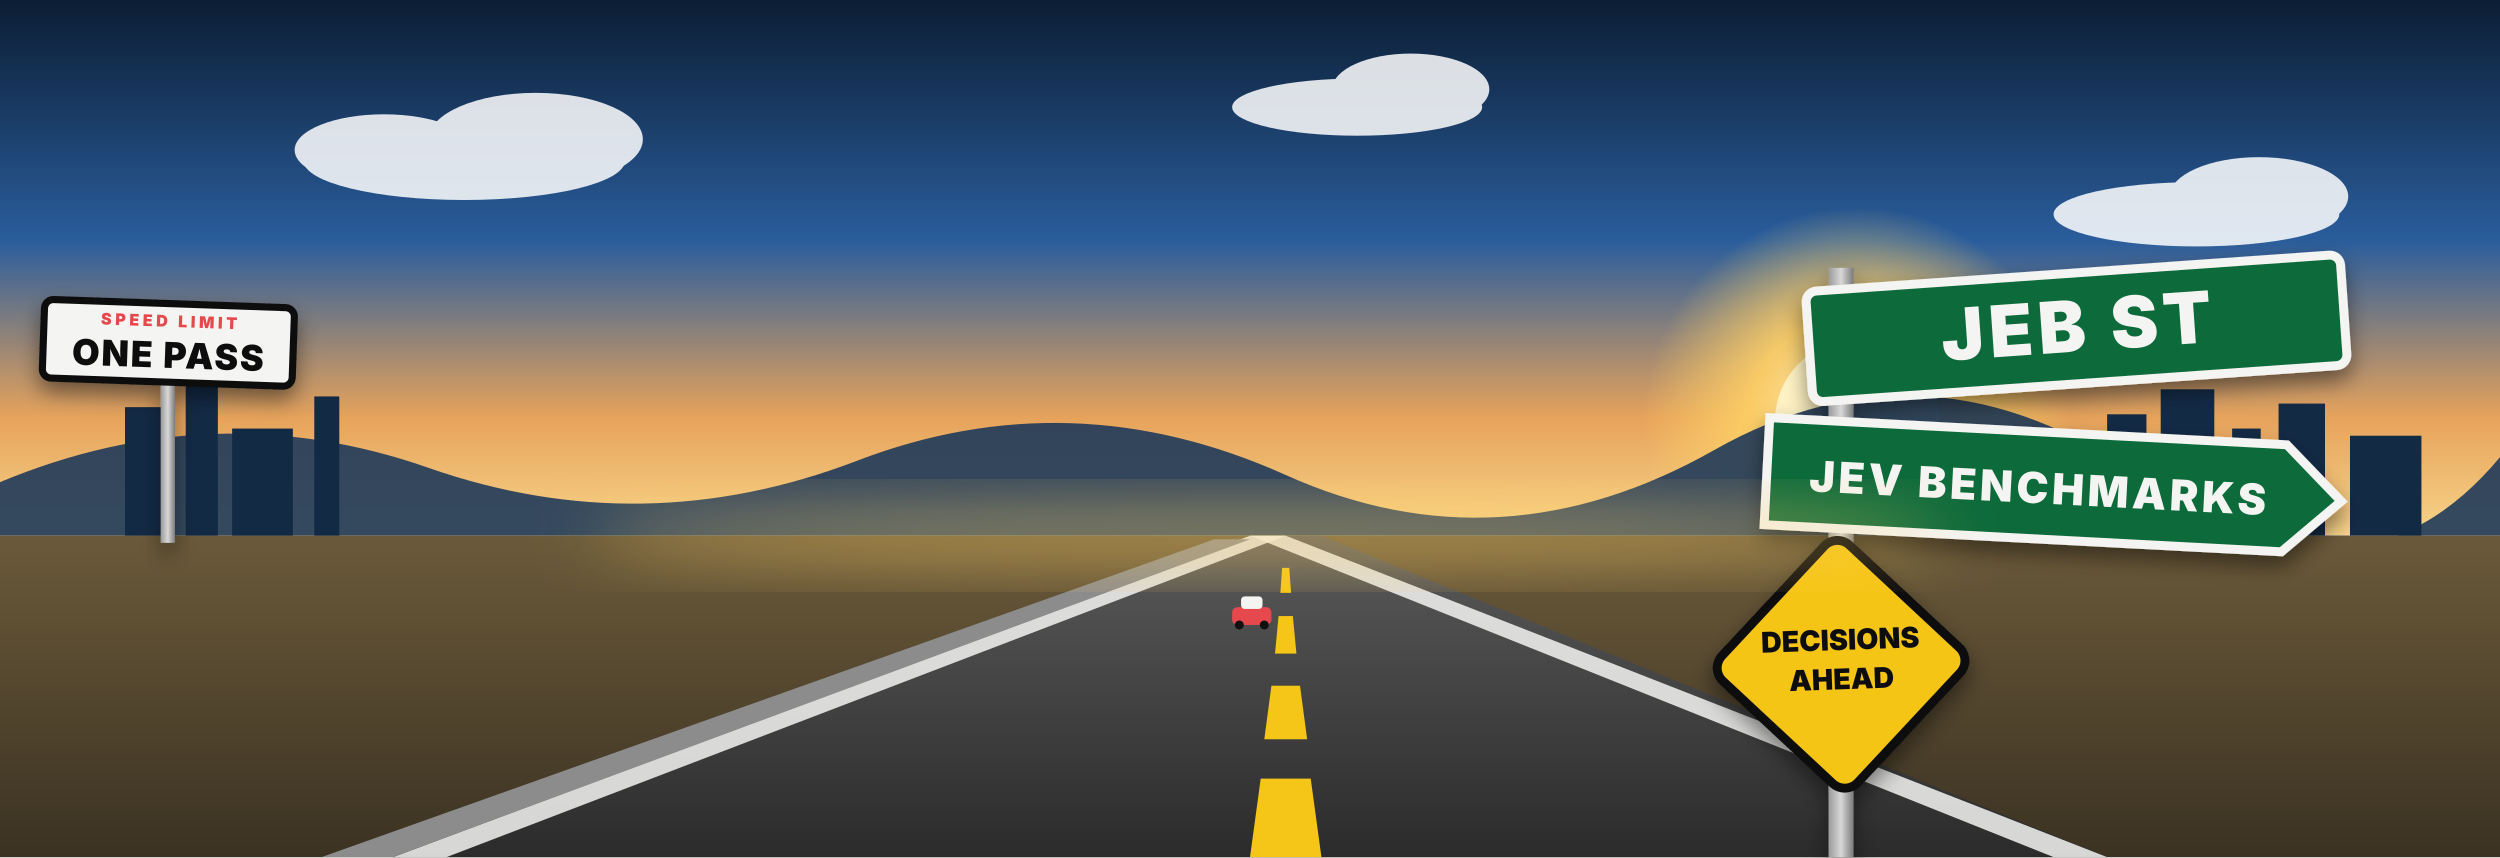
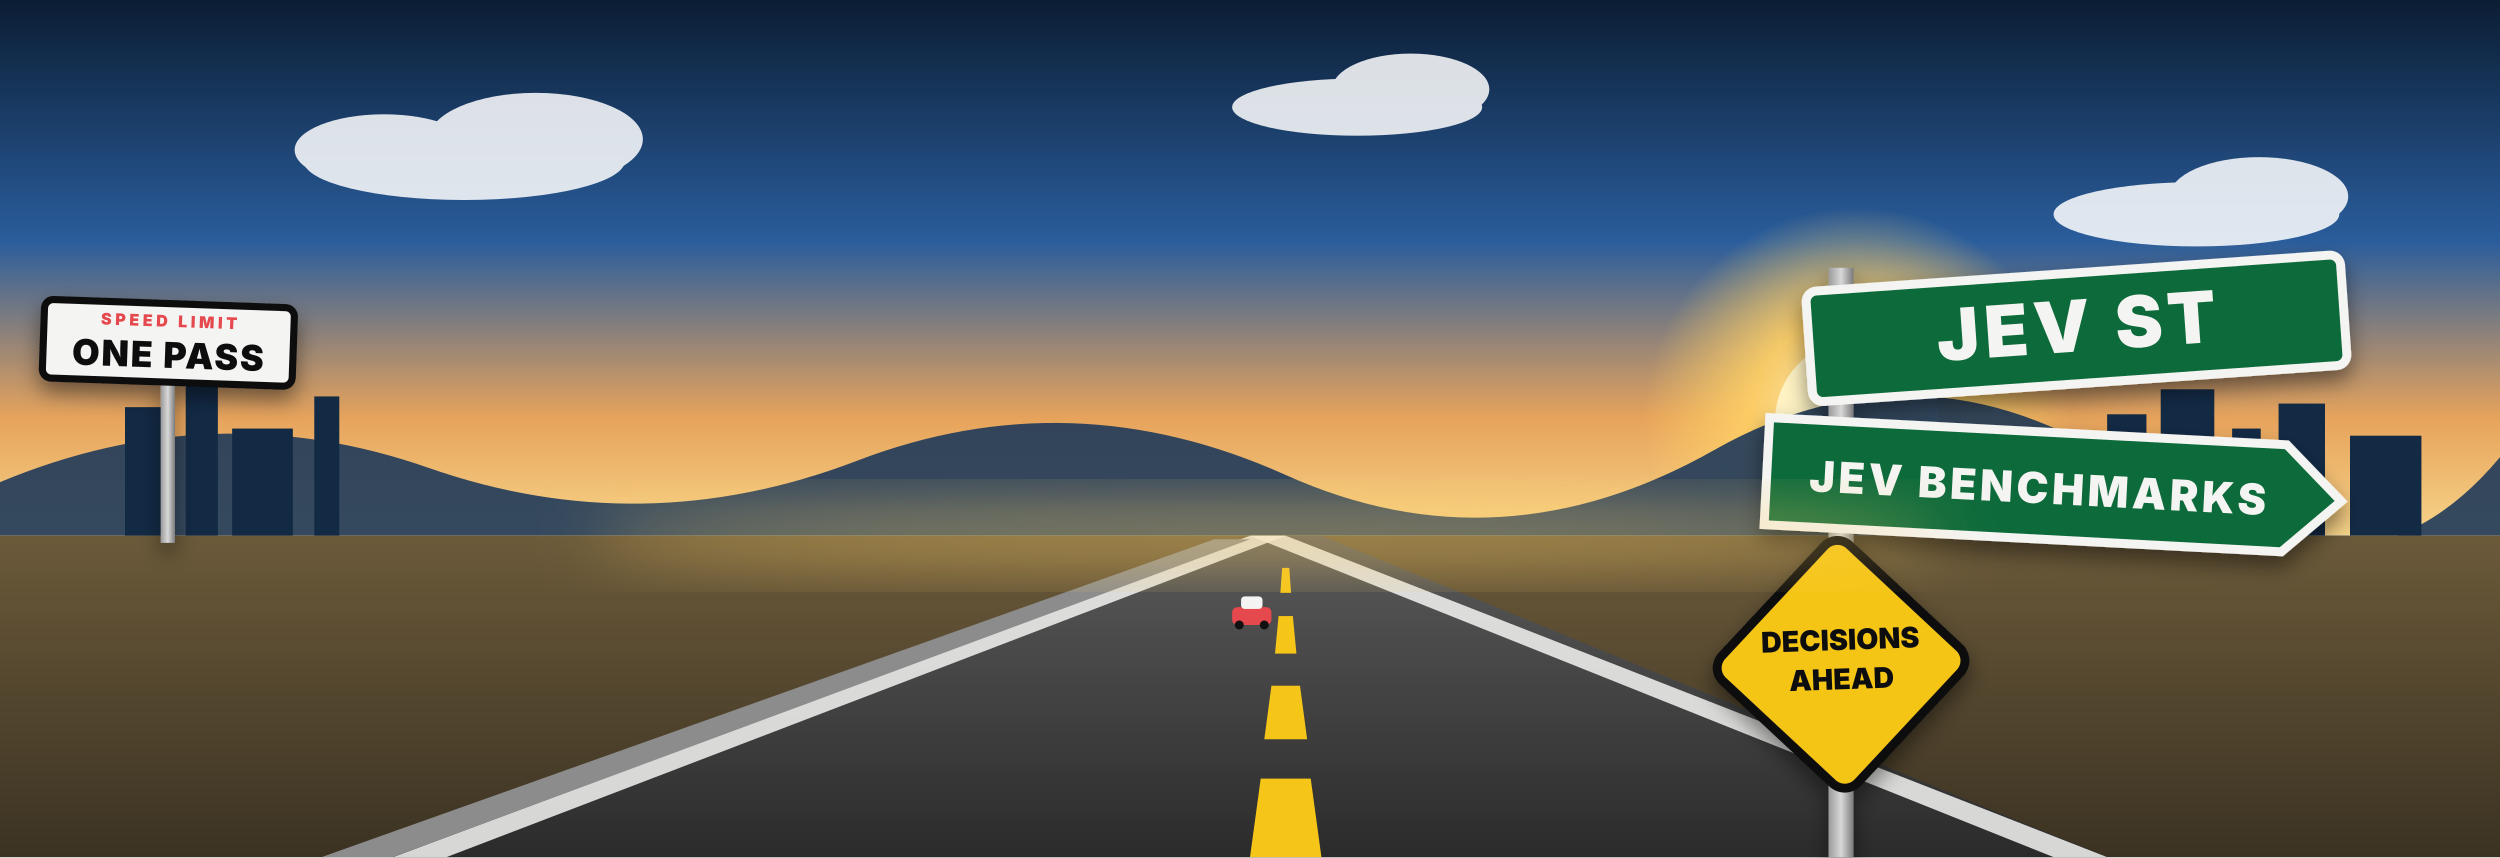
- <svg xmlns="http://www.w3.org/2000/svg" viewBox="0 0 1400 480" width="1400" height="480" role="img" aria-label="A road to the horizon under a wide sky; a signpost reads JEB ST and JEV BENCHMARKS; a yellow diamond warns DECISIONS AHEAD">
+ <svg xmlns="http://www.w3.org/2000/svg" viewBox="0 0 1400 480" width="1400" height="480" role="img" aria-label="A road to the horizon under a wide sky; a signpost reads JEV ST and JEV BENCHMARKS; a yellow diamond warns DECISIONS AHEAD">
  <defs>
    <linearGradient id="sky" x1="0" y1="0" x2="0" y2="1">
      <stop offset="0" stop-color="#0b1d33" />
      <stop offset=".45" stop-color="#2a5d9c" />
      <stop offset=".78" stop-color="#e7a35b" />
      <stop offset="1" stop-color="#f7d58a" />
    </linearGradient>
    <radialGradient id="sun" cx=".5" cy=".5" r=".5">
      <stop offset="0" stop-color="#fff6d5" />
      <stop offset=".5" stop-color="#ffd166" />
      <stop offset="1" stop-color="#ffd166" stop-opacity="0" />
    </radialGradient>
    <linearGradient id="road" x1="0" y1="0" x2="0" y2="1">
      <stop offset="0" stop-color="#5a5a5a" />
      <stop offset="1" stop-color="#2b2b2b" />
    </linearGradient>
    <linearGradient id="ground" x1="0" y1="0" x2="0" y2="1">
      <stop offset="0" stop-color="#6b5a3a" />
      <stop offset="1" stop-color="#3b3222" />
    </linearGradient>
    <linearGradient id="pole" x1="0" x2="1">
      <stop offset="0" stop-color="#9a9a9a" />
      <stop offset=".5" stop-color="#d8d8d8" />
      <stop offset="1" stop-color="#7a7a7a" />
    </linearGradient>
    <filter id="shadow" x="-20%" y="-20%" width="140%" height="140%">
      <feDropShadow dx="0" dy="6" stdDeviation="6" flood-color="#000" flood-opacity=".45" />
    </filter>
    <filter id="glow">
      <feGaussianBlur stdDeviation="18" />
    </filter>
  </defs>
  <rect width="1400" height="300" fill="url(#sky)" />
  <circle cx="1040" cy="236" r="120" fill="url(#sun)" opacity=".9" />
  <circle cx="1040" cy="236" r="46" fill="#fff3c4" />
  <g fill="#fff" opacity=".85">
    <ellipse cx="260" cy="90" rx="90" ry="22" />
    <ellipse cx="300" cy="78" rx="60" ry="26" />
    <ellipse cx="215" cy="84" rx="50" ry="20" />
    <ellipse cx="760" cy="60" rx="70" ry="16" />
    <ellipse cx="790" cy="50" rx="44" ry="20" />
    <ellipse cx="1230" cy="120" rx="80" ry="18" />
    <ellipse cx="1265" cy="110" rx="50" ry="22" />
  </g>
  <path d="M0 270 Q120 220 240 262 T480 258 T720 266 T960 252 T1200 268 T1400 256 V300 H0 Z" fill="#1f3a5a" opacity=".9" />
  <g fill="#132a45">
    <rect x="70" y="228" width="26" height="72" />
    <rect x="104" y="212" width="18" height="88" />
    <rect x="130" y="240" width="34" height="60" />
    <rect x="176" y="222" width="14" height="78" />
    <rect x="1180" y="232" width="22" height="68" />
    <rect x="1210" y="218" width="30" height="82" />
    <rect x="1250" y="240" width="16" height="60" />
    <rect x="1276" y="226" width="26" height="74" />
    <rect x="1316" y="244" width="40" height="56" />
  </g>
  <rect y="300" width="1400" height="180" fill="url(#ground)" />
  <path d="M700 300 L740 300 L1180 480 L220 480 Z" fill="url(#road)" />
  <path d="M700 300 L720 300 L1180 480 L1150 480 Z" fill="#f4f4f2" opacity=".85" transform="translate(0 0)" />
  <path d="M700 300 L720 300 L250 480 L220 480 Z" fill="#f4f4f2" opacity=".85" />
  <g fill="#f5c518">
    <path d="M718 318 L722 318 L723 332 L717 332 Z" />
    <path d="M716 345 L724 345 L726 366 L714 366 Z" />
    <path d="M712 384 L728 384 L732 414 L708 414 Z" />
    <path d="M706 436 L734 436 L740 480 L700 480 Z" />
  </g>
  <g transform="translate(690 340)">
    <rect x="0" y="0" width="22" height="10" rx="3" fill="#e5484d" />
    <rect x="5" y="-6" width="12" height="7" rx="2" fill="#f4f4f2" />
    <circle cx="4" cy="10" r="2.5" fill="#111" />
    <circle cx="18" cy="10" r="2.5" fill="#111" />
  </g>
  <path d="M220 480 L700 302 L680 302 L180 480 Z" fill="#8c8c8c" />
  <g filter="url(#shadow)">
    <rect x="1024" y="150" width="14" height="330" fill="url(#pole)" />
    <g transform="translate(1031 162) rotate(-4)">
      <rect x="-20" y="0" width="300" height="62" rx="6" fill="#0f6b3a" stroke="#f4f4f2" stroke-width="5" />
-       <text x="130" y="44" text-anchor="middle" fill="#f4f4f2" font-family="Overpass, Inter, Arial, sans-serif" font-weight="900" font-size="40" letter-spacing="3">JEB ST</text>
+       <text x="130" y="44" text-anchor="middle" fill="#f4f4f2" font-family="Overpass, Inter, Arial, sans-serif" font-weight="900" font-size="40" letter-spacing="3">JEV ST</text>
    </g>
    <g transform="translate(1031 236) rotate(3)">
      <path d="M-40 0 H250 L282 30 L250 60 H-40 Z" fill="#0f6b3a" stroke="#f4f4f2" stroke-width="5" />
      <text x="112" y="40" text-anchor="middle" fill="#f4f4f2" font-family="Overpass, Inter, Arial, sans-serif" font-weight="900" font-size="24" letter-spacing="2">JEV BENCHMARKS</text>
    </g>
    <g transform="translate(1031 372) rotate(-2)">
      <rect x="-52" y="-52" width="104" height="104" rx="10" transform="rotate(45)" fill="#f5c518" stroke="#111" stroke-width="5" />
      <text x="0" y="-8" text-anchor="middle" fill="#111" font-family="Overpass, Inter, Arial, sans-serif" font-weight="900" font-size="16">DECISIONS</text>
      <text x="0" y="14" text-anchor="middle" fill="#111" font-family="Overpass, Inter, Arial, sans-serif" font-weight="900" font-size="16">AHEAD</text>
    </g>
  </g>
  <g filter="url(#shadow)" transform="translate(90 214)">
    <rect x="0" y="0" width="8" height="90" fill="url(#pole)" />
    <g transform="translate(4 -14) rotate(2)">
      <rect x="-70" y="-30" width="140" height="44" rx="5" fill="#f4f4f2" stroke="#111" stroke-width="4" />
      <text x="0" y="6" text-anchor="middle" fill="#111" font-family="Overpass, Inter, Arial, sans-serif" font-weight="900" font-size="20" letter-spacing="1">ONE PASS</text>
      <text x="0" y="-17" text-anchor="middle" fill="#e5484d" font-family="Overpass, Inter, Arial, sans-serif" font-weight="900" font-size="9" letter-spacing="2">SPEED LIMIT</text>
    </g>
  </g>
  <ellipse cx="710" cy="300" rx="380" ry="26" fill="#ffd166" opacity=".35" filter="url(#glow)" />
</svg>
